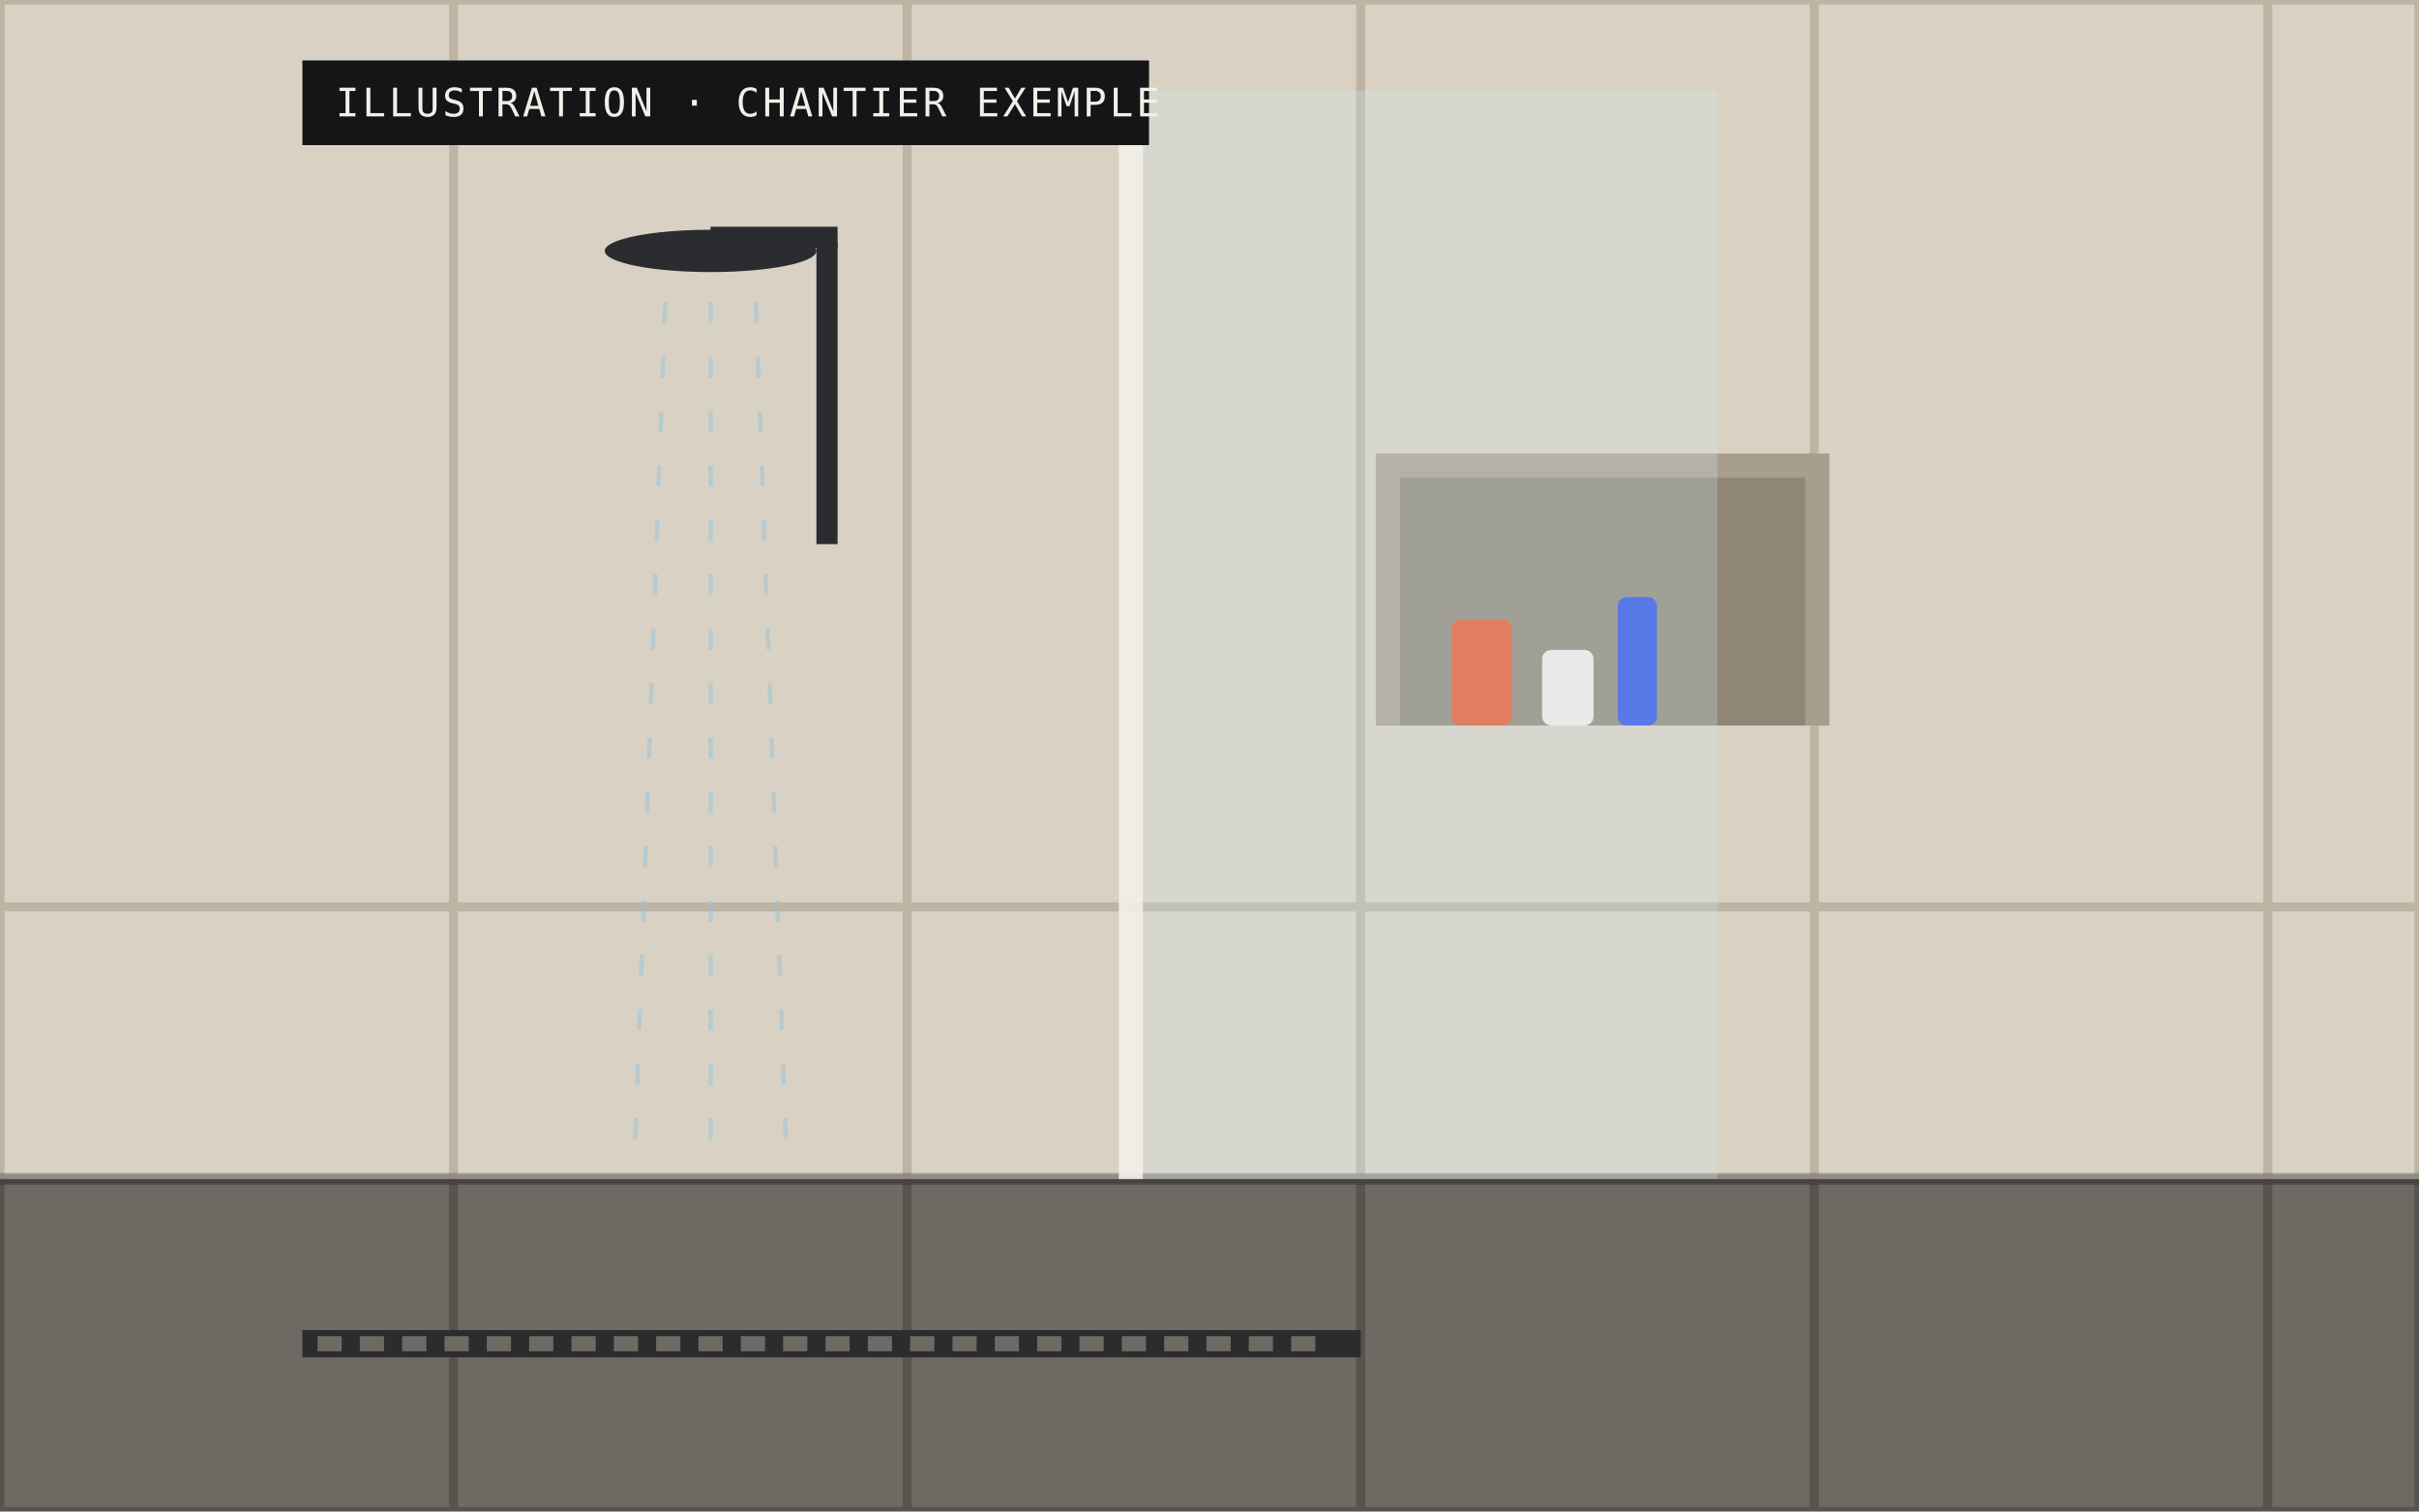
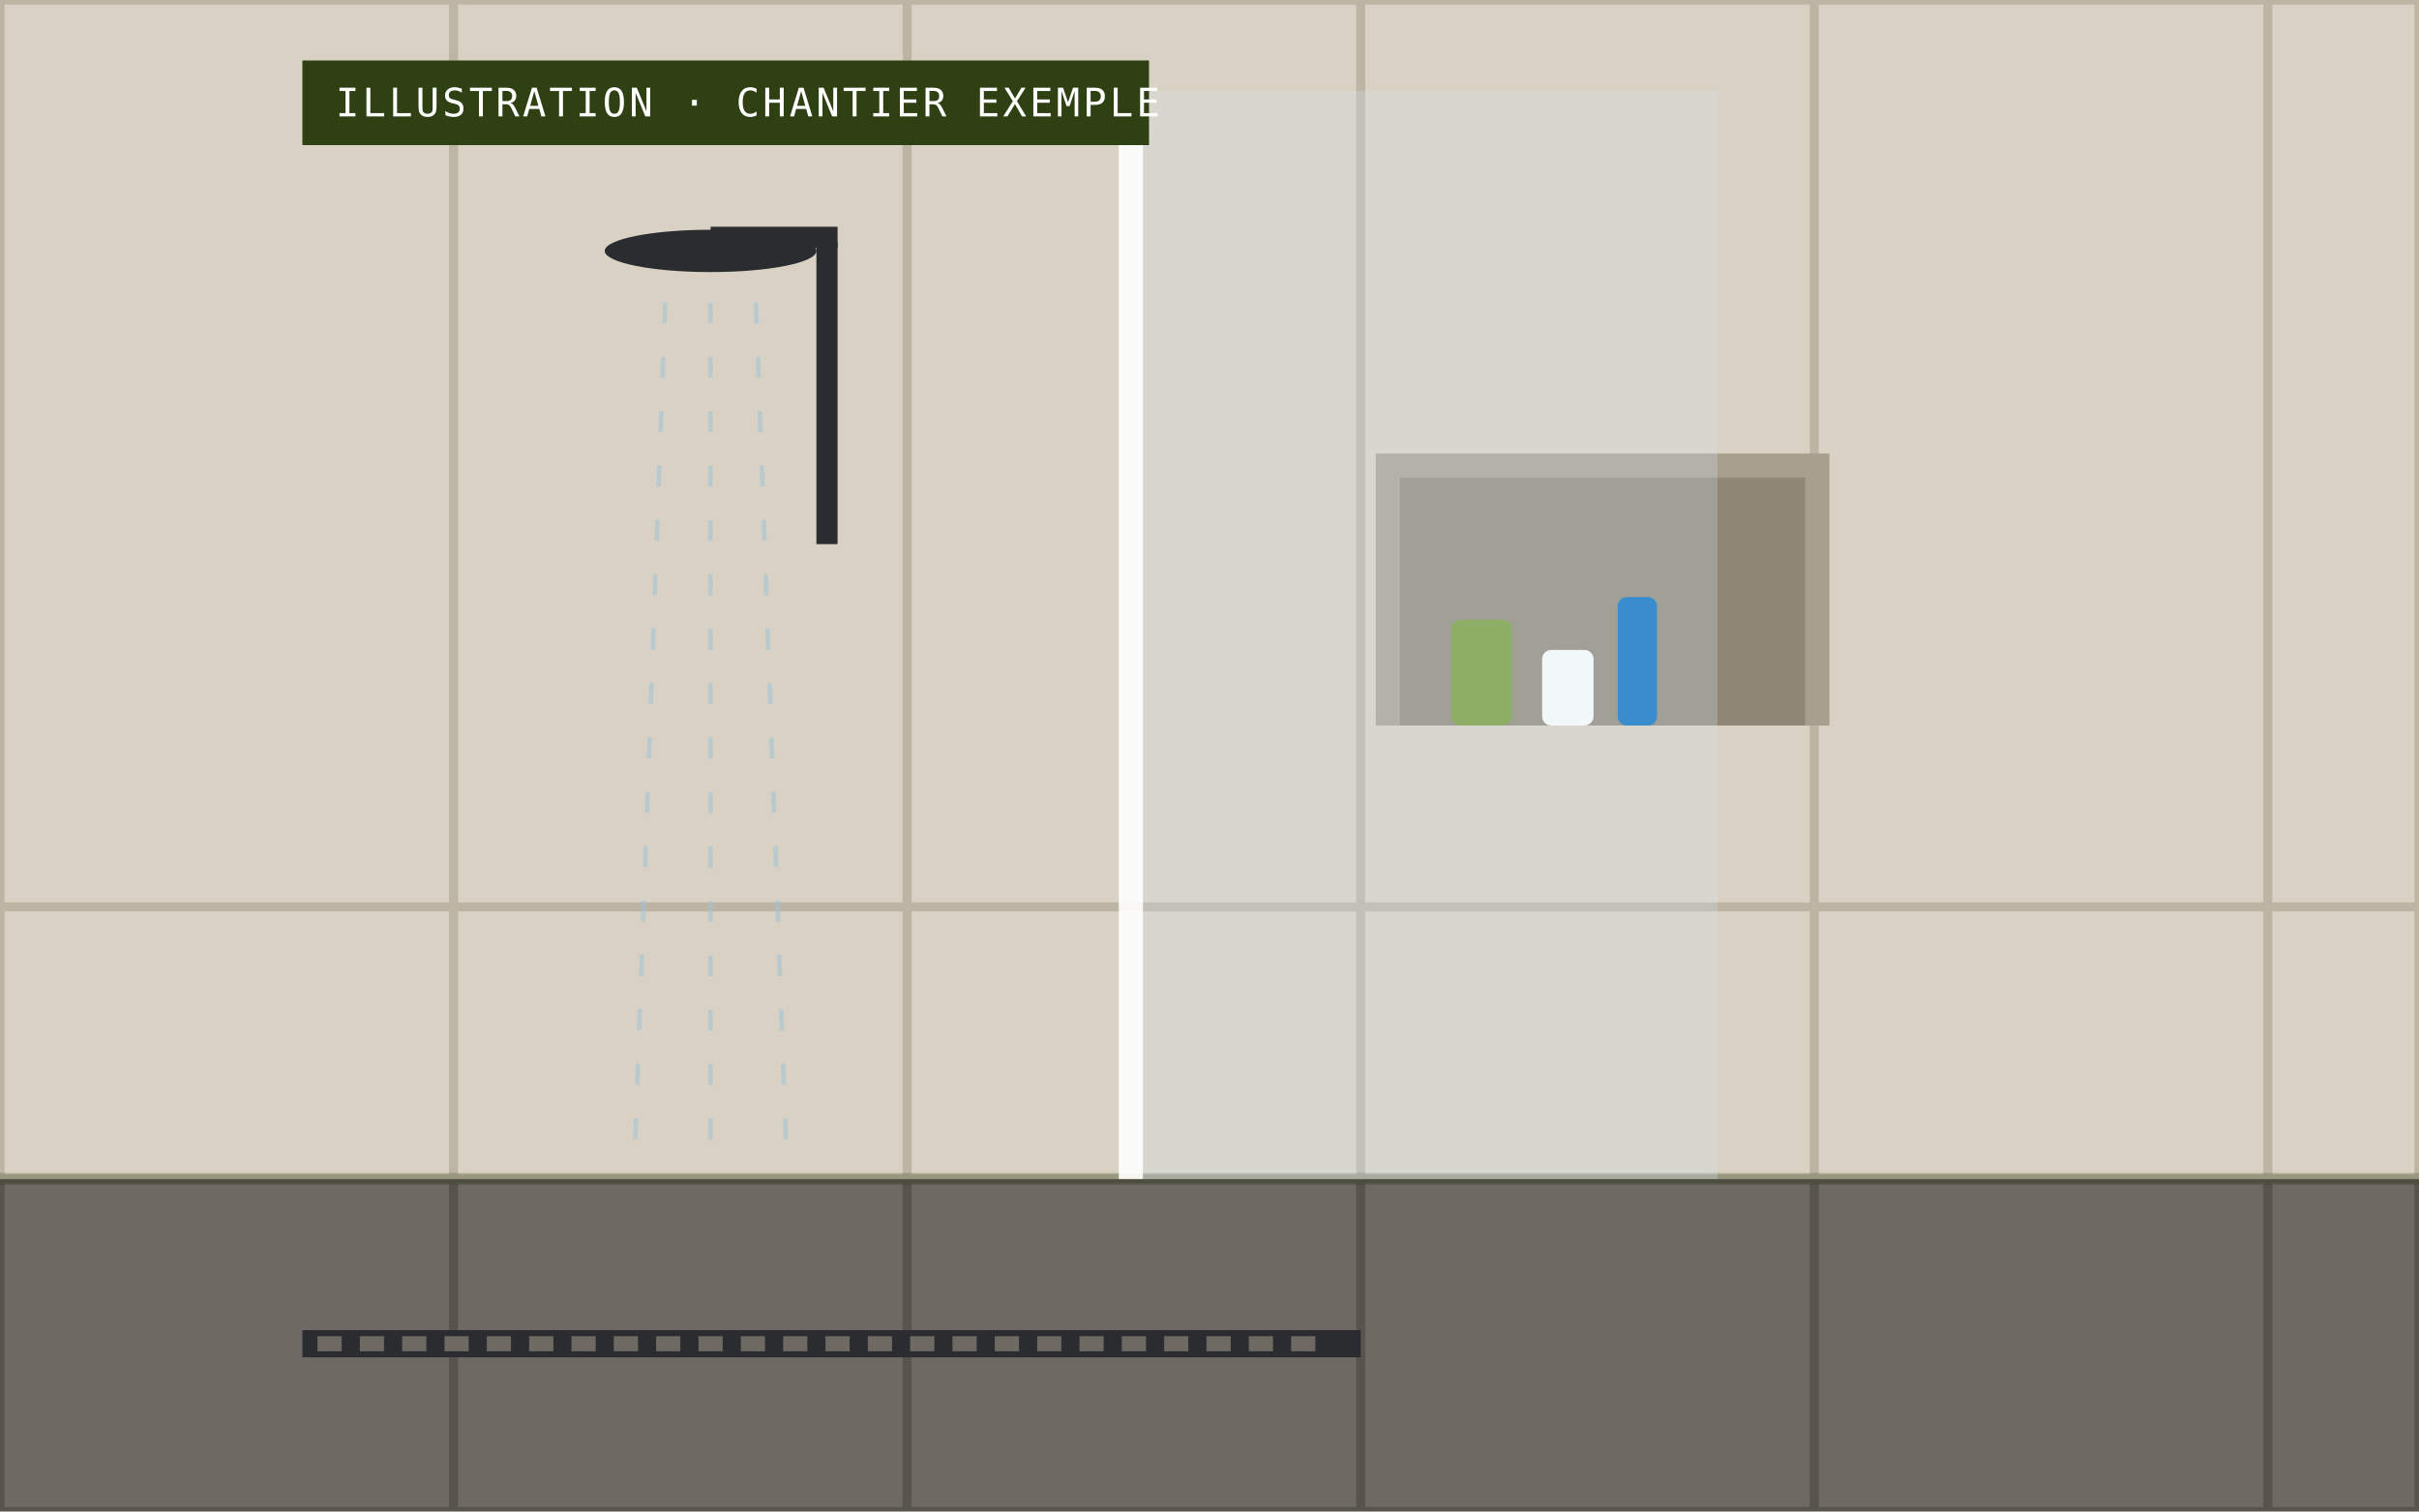
<svg xmlns="http://www.w3.org/2000/svg" viewBox="0 0 1600 1000">
  <rect x="0" y="0" width="1600" height="780" fill="#BDB4A3" />
  <rect x="3" y="3" width="294" height="594" fill="#D9D2C4" />
  <rect x="303" y="3" width="294" height="594" fill="#D9D2C4" />
  <rect x="603" y="3" width="294" height="594" fill="#D9D2C4" />
  <rect x="903" y="3" width="294" height="594" fill="#D9D2C4" />
  <rect x="1203" y="3" width="294" height="594" fill="#D9D2C4" />
  <rect x="1503" y="3" width="94" height="594" fill="#D9D2C4" />
  <rect x="3" y="603" width="294" height="174" fill="#D9D2C4" />
  <rect x="303" y="603" width="294" height="174" fill="#D9D2C4" />
  <rect x="603" y="603" width="294" height="174" fill="#D9D2C4" />
  <rect x="903" y="603" width="294" height="174" fill="#D9D2C4" />
  <rect x="1203" y="603" width="294" height="174" fill="#D9D2C4" />
  <rect x="1503" y="603" width="94" height="174" fill="#D9D2C4" />
  <rect x="0" y="780" width="1600" height="220" fill="#57534D" />
  <rect x="3" y="783" width="294" height="214" fill="#6E6A63" />
  <rect x="303" y="783" width="294" height="214" fill="#6E6A63" />
  <rect x="603" y="783" width="294" height="214" fill="#6E6A63" />
  <rect x="903" y="783" width="294" height="214" fill="#6E6A63" />
  <rect x="1203" y="783" width="294" height="214" fill="#6E6A63" />
  <rect x="1503" y="783" width="94" height="214" fill="#6E6A63" />
-   <rect x="0" y="776" width="1600" height="8" fill="#141517" opacity=".25" />
+   <rect x="0" y="776" width="1600" height="8" fill="#2F4113" opacity=".25" />
  <rect x="910" y="300" width="300" height="180" fill="#A79E8D" />
  <rect x="926" y="316" width="268" height="164" fill="#8F8676" />
-   <rect x="960" y="410" width="40" height="70" rx="6" fill="#E8582A" />
-   <rect x="1020" y="430" width="34" height="50" rx="6" fill="#F2EFE8" />
-   <rect x="1070" y="395" width="26" height="85" rx="6" fill="#2B50E8" />
+   <rect x="960" y="410" width="40" height="70" rx="6" fill="#749A30" />
+   <rect x="1020" y="430" width="34" height="50" rx="6" fill="#FFFFFF" />
+   <rect x="1070" y="395" width="26" height="85" rx="6" fill="#006CC0" />
  <rect x="540" y="160" width="14" height="200" fill="#2A2C2F" />
  <rect x="470" y="150" width="84" height="14" fill="#2A2C2F" />
  <ellipse cx="470" cy="166" rx="70" ry="14" fill="#2A2C2F" />
  <g fill="#9FC3D9" opacity=".55">
    <path d="M440 200 L420 760 M470 200 L470 760 M500 200 L520 760" stroke="#9FC3D9" stroke-width="3" stroke-dasharray="14 22" />
  </g>
-   <rect x="740" y="60" width="16" height="720" fill="#F2EFE8" opacity=".9" />
+   <rect x="740" y="60" width="16" height="720" fill="#FFFFFF" opacity=".9" />
  <rect x="756" y="60" width="380" height="720" fill="#CFE3EE" opacity=".28" />
  <rect x="200" y="880" width="700" height="18" fill="#2A2C2F" />
  <g fill="#6E6A63">
    <rect x="210" y="884" width="16" height="10" />
    <rect x="238" y="884" width="16" height="10" />
    <rect x="266" y="884" width="16" height="10" />
    <rect x="294" y="884" width="16" height="10" />
    <rect x="322" y="884" width="16" height="10" />
    <rect x="350" y="884" width="16" height="10" />
    <rect x="378" y="884" width="16" height="10" />
    <rect x="406" y="884" width="16" height="10" />
    <rect x="434" y="884" width="16" height="10" />
    <rect x="462" y="884" width="16" height="10" />
    <rect x="490" y="884" width="16" height="10" />
    <rect x="518" y="884" width="16" height="10" />
    <rect x="546" y="884" width="16" height="10" />
    <rect x="574" y="884" width="16" height="10" />
    <rect x="602" y="884" width="16" height="10" />
    <rect x="630" y="884" width="16" height="10" />
    <rect x="658" y="884" width="16" height="10" />
    <rect x="686" y="884" width="16" height="10" />
    <rect x="714" y="884" width="16" height="10" />
    <rect x="742" y="884" width="16" height="10" />
    <rect x="770" y="884" width="16" height="10" />
    <rect x="798" y="884" width="16" height="10" />
    <rect x="826" y="884" width="16" height="10" />
    <rect x="854" y="884" width="16" height="10" />
  </g>
  <g font-family="IBM Plex Mono, monospace" font-size="26" letter-spacing="2">
-     <rect x="200" y="40" width="560" height="56" fill="#141517" />
-     <text x="222" y="77" fill="#F2EFE8">ILLUSTRATION · CHANTIER EXEMPLE</text>
+     <rect x="200" y="40" width="560" height="56" fill="#2F4113" />
+     <text x="222" y="77" fill="#FFFFFF">ILLUSTRATION · CHANTIER EXEMPLE</text>
  </g>
</svg>
